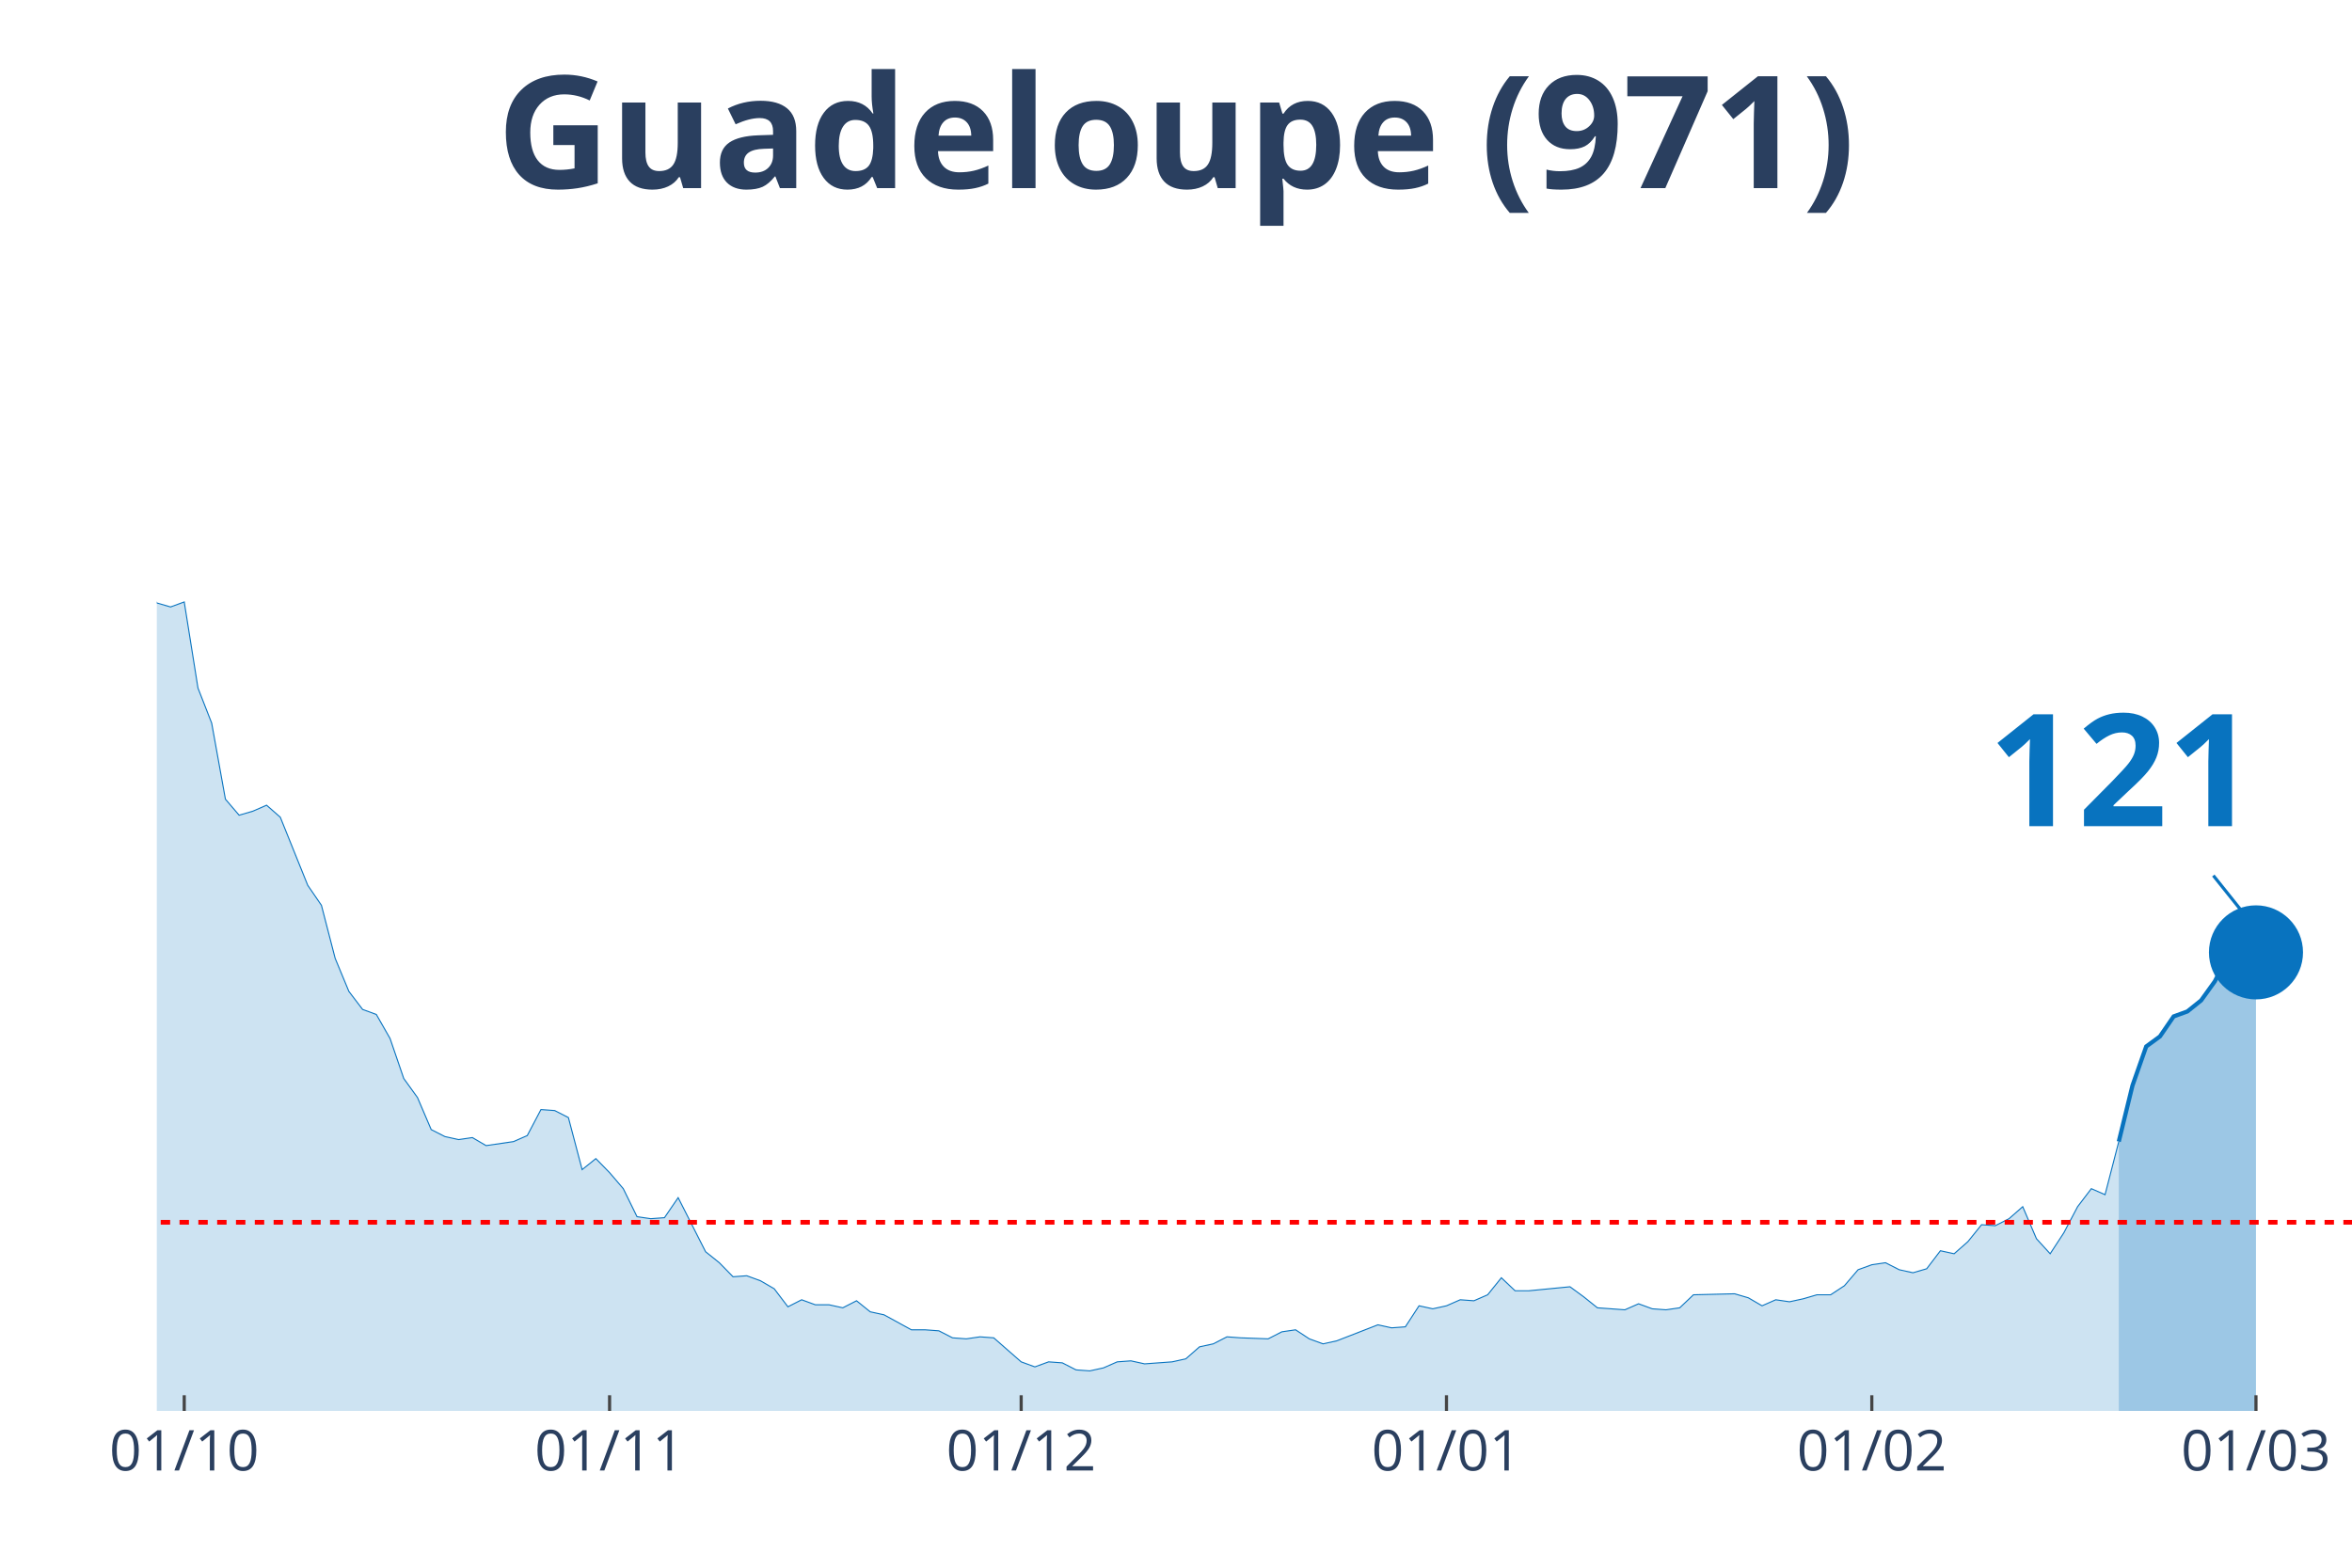
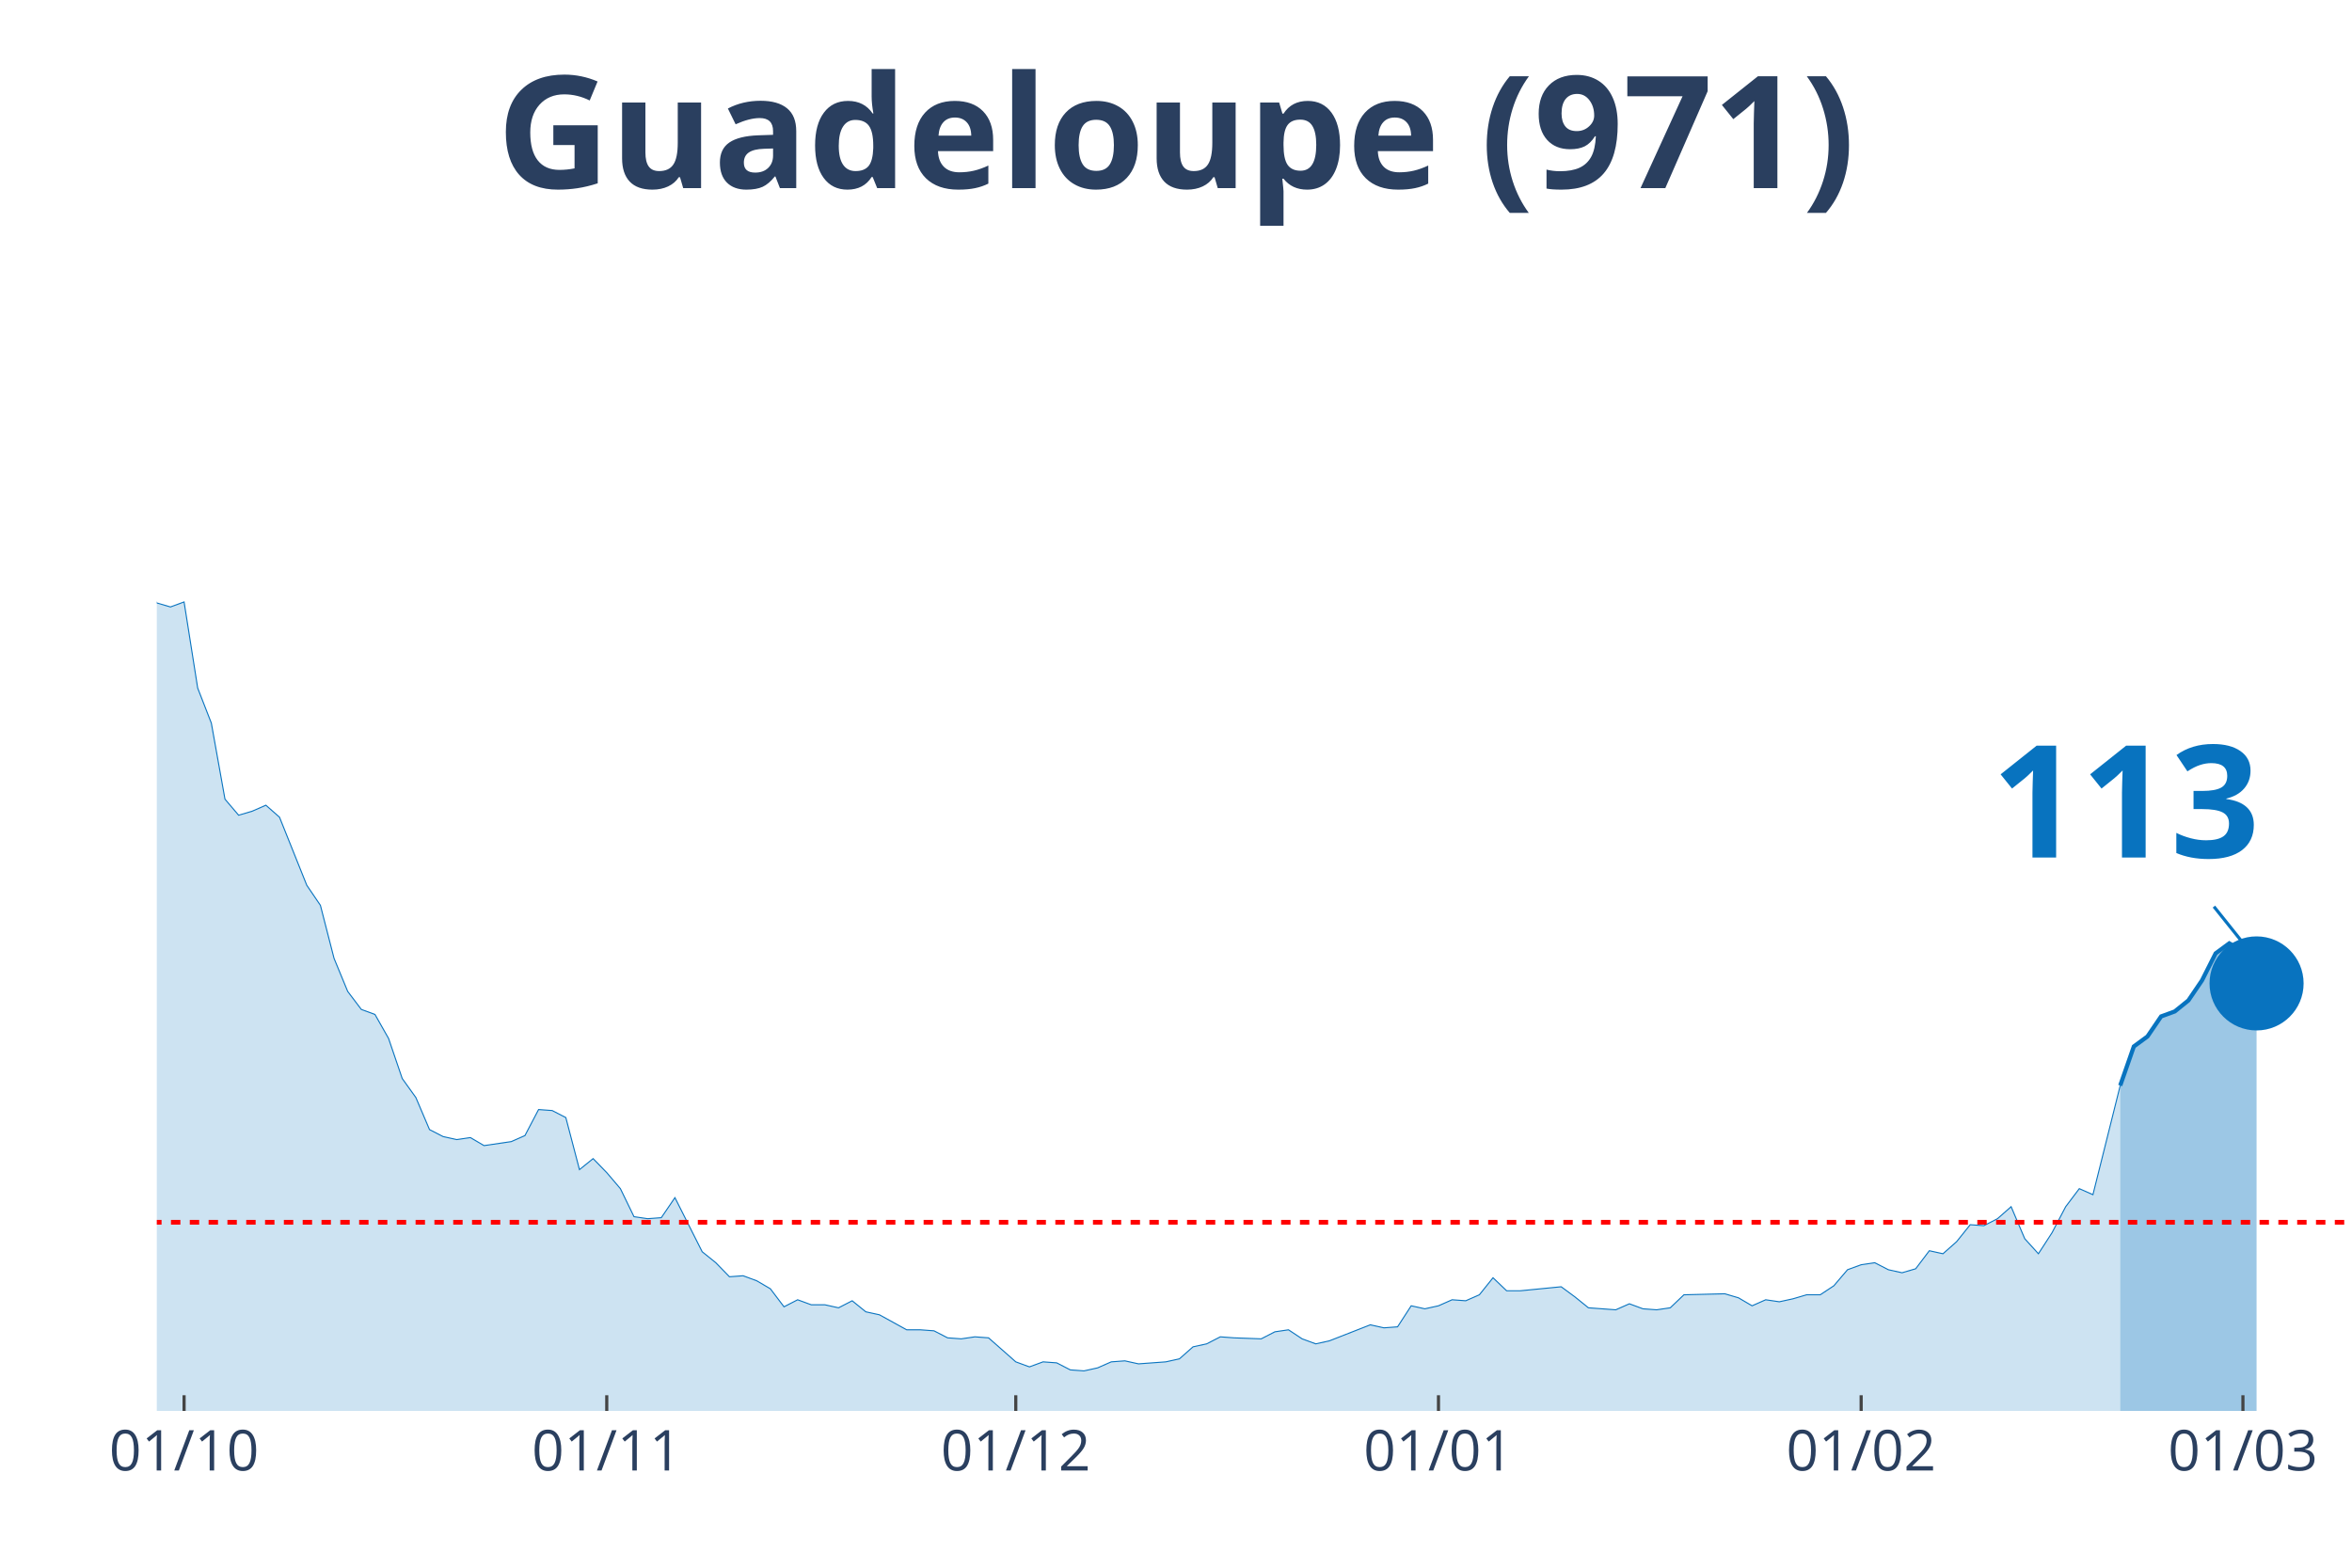
<svg xmlns="http://www.w3.org/2000/svg" class="main-svg" width="1125" height="750" style="" viewBox="0 0 750 500">
  <rect x="0" y="0" width="750" height="500" style="fill: rgb(0, 0, 0); fill-opacity: 0;" />
-   <defs id="defs-231728">
+   <defs id="defs-2b5ef8">
    <g class="clips">
-       <clipPath id="clip231728xyplot" class="plotclip">
+       <clipPath id="clip2b5ef8xyplot" class="plotclip">
        <rect width="700" height="380" />
      </clipPath>
-       <clipPath class="axesclip" id="clip231728x">
+       <clipPath class="axesclip" id="clip2b5ef8x">
        <rect x="50" y="0" width="700" height="500" />
      </clipPath>
-       <clipPath class="axesclip" id="clip231728y">
+       <clipPath class="axesclip" id="clip2b5ef8y">
        <rect x="0" y="70" width="750" height="380" />
      </clipPath>
-       <clipPath class="axesclip" id="clip231728xy">
+       <clipPath class="axesclip" id="clip2b5ef8xy">
        <rect x="50" y="70" width="700" height="380" />
      </clipPath>
    </g>
    <g class="gradients" />
  </defs>
  <g class="bglayer">
    <rect class="bg" x="50" y="70" width="700" height="380" style="fill: rgb(0, 0, 0); fill-opacity: 0; stroke-width: 0;" />
  </g>
  <g class="layer-below">
    <g class="imagelayer" />
    <g class="shapelayer" />
  </g>
  <g class="cartesianlayer">
    <g class="subplot xy">
      <g class="layer-subplot">
        <g class="shapelayer" />
        <g class="imagelayer" />
      </g>
      <g class="gridlayer">
        <g class="x">
-           <path class="xgrid crisp" transform="translate(58.75,0)" d="M0,70v380" style="stroke: rgb(255, 255, 255); stroke-opacity: 1; stroke-width: 1px;" />
-           <path class="xgrid crisp" transform="translate(194.38,0)" d="M0,70v380" style="stroke: rgb(255, 255, 255); stroke-opacity: 1; stroke-width: 1px;" />
-           <path class="xgrid crisp" transform="translate(325.63,0)" d="M0,70v380" style="stroke: rgb(255, 255, 255); stroke-opacity: 1; stroke-width: 1px;" />
-           <path class="xgrid crisp" transform="translate(461.25,0)" d="M0,70v380" style="stroke: rgb(255, 255, 255); stroke-opacity: 1; stroke-width: 1px;" />
-           <path class="xgrid crisp" transform="translate(596.88,0)" d="M0,70v380" style="stroke: rgb(255, 255, 255); stroke-opacity: 1; stroke-width: 1px;" />
-           <path class="xgrid crisp" transform="translate(719.38,0)" d="M0,70v380" style="stroke: rgb(255, 255, 255); stroke-opacity: 1; stroke-width: 1px;" />
+           <path class="xgrid crisp" transform="translate(58.7,0)" d="M0,70v380" style="stroke: rgb(255, 255, 255); stroke-opacity: 1; stroke-width: 1px;" />
+           <path class="xgrid crisp" transform="translate(193.48,0)" d="M0,70v380" style="stroke: rgb(255, 255, 255); stroke-opacity: 1; stroke-width: 1px;" />
+           <path class="xgrid crisp" transform="translate(323.91,0)" d="M0,70v380" style="stroke: rgb(255, 255, 255); stroke-opacity: 1; stroke-width: 1px;" />
+           <path class="xgrid crisp" transform="translate(458.7,0)" d="M0,70v380" style="stroke: rgb(255, 255, 255); stroke-opacity: 1; stroke-width: 1px;" />
+           <path class="xgrid crisp" transform="translate(593.48,0)" d="M0,70v380" style="stroke: rgb(255, 255, 255); stroke-opacity: 1; stroke-width: 1px;" />
+           <path class="xgrid crisp" transform="translate(715.22,0)" d="M0,70v380" style="stroke: rgb(255, 255, 255); stroke-opacity: 1; stroke-width: 1px;" />
        </g>
        <g class="y" />
      </g>
      <g class="zerolinelayer" />
      <path class="xlines-below" />
      <path class="ylines-below" />
      <g class="overlines-below" />
      <g class="xaxislayer-below" />
      <g class="yaxislayer-below" />
      <g class="overaxes-below" />
-       <g class="plot" transform="translate(50, 70)" clip-path="url('#clip231728xyplot')">
+       <g class="plot" transform="translate(50, 70)" clip-path="url('#clip2b5ef8xyplot')">
        <g class="scatterlayer mlayer">
-           <g class="trace scatter trace85b2c9" style="stroke-miterlimit: 2;">
+           <g class="trace scatter trace41417e" style="stroke-miterlimit: 2;">
            <g class="fills">
              <g>
-                 <path class="js-fill" d="M625.63,380L-595,380L-595,380L-498.75,378.08L-494.37,378.08L-437.5,377.45L-433.12,376.81L-406.87,377.45L-402.5,378.08L-328.12,376.81L-323.75,377.45L-297.5,375.53L-293.12,367.23L-284.37,360.52L-280,361.48L-266.87,361.16L-262.5,366.91L-258.12,372.34L-253.75,372.02L-245,365.95L-240.62,364.99L-231.87,359.88L-227.5,349.03L-214.37,325.08L-210,324.12L-205.62,322.84L-201.25,304.64L-188.12,273.03L-183.75,273.34L-175,273.34L-170.62,249.39L-157.5,183.93L-153.12,177.55L-148.75,173.71L-144.37,171.16L-140,146.25L-135.62,138.59L-131.25,120.39L-126.87,115.6L-122.5,98.99L-118.12,98.35L-113.75,99.31L-109.37,108.25L-105,90.37L-100.62,93.88L-96.25,78.24L-91.87,84.94L-87.5,75.68L-83.12,72.17L-78.75,55.56L-74.37,52.69L-70,35.13L-65.62,27.14L-61.25,15.33L-56.87,22.35L-52.5,17.88L-48.12,3.51L-43.75,0L-39.37,19.8L-35,31.29L-30.62,32.57L-26.25,31.61L-21.87,38L-13.12,91.33L-8.75,95.48L0,122.3L4.38,123.58L8.75,121.98L13.13,149.45L17.5,160.62L21.88,184.89L26.25,190L30.63,188.72L35,186.81L39.38,190.64L48.13,212.35L52.5,218.74L56.88,235.66L61.25,246.2L65.63,251.95L70,253.55L74.38,261.21L78.75,273.98L83.13,280.05L87.5,290.27L91.88,292.5L96.25,293.46L100.63,292.82L105,295.38L113.75,294.1L118.13,292.18L122.5,283.88L126.88,284.2L131.25,286.44L135.63,303.04L140,299.53L144.38,304L148.75,309.11L153.13,318.05L157.5,318.69L161.88,318.37L166.25,311.98L170.63,320.61L175,329.23L179.38,332.74L183.75,337.21L188.13,336.89L192.5,338.49L196.88,341.04L201.25,346.79L205.63,344.55L210,346.15L214.38,346.15L218.75,347.11L223.13,344.87L227.5,348.39L231.88,349.34L240.63,354.13L245,354.13L249.38,354.45L253.75,356.69L258.13,357.01L262.5,356.37L266.88,356.69L271.25,360.52L275.63,364.35L280,365.95L284.38,364.35L288.75,364.67L293.13,366.91L297.5,367.23L301.88,366.27L306.25,364.35L310.63,364.03L315,364.99L323.75,364.35L328.13,363.39L332.5,359.56L336.88,358.61L341.25,356.37L345.63,356.69L354.38,357.01L358.75,354.77L363.13,354.13L367.5,357.01L371.88,358.61L376.25,357.65L389.38,352.54L393.75,353.5L398.13,353.18L402.5,346.47L406.88,347.43L411.25,346.47L415.63,344.55L420,344.87L424.38,342.96L428.75,337.53L433.13,341.68L437.5,341.68L450.63,340.4L455,343.6L459.38,347.11L463.75,347.43L468.13,347.75L472.5,345.83L476.88,347.43L481.25,347.75L485.63,347.11L490,342.96L503.13,342.64L507.5,343.92L511.88,346.47L516.25,344.55L520.63,345.19L525,344.24L529.38,342.96L533.75,342.96L538.13,340.08L542.5,334.97L546.88,333.38L551.25,332.74L555.63,334.97L560,335.93L564.38,334.66L568.75,328.91L573.13,329.87L577.5,326.03L581.88,320.61L586.25,320.92L590.63,318.69L595,314.86L599.38,325.08L603.75,329.87L608.13,323.16L612.5,314.86L616.88,309.11L621.25,311.03L625.63,294.1" style="fill: rgb(8, 115, 191); fill-opacity: 0.2; stroke-width: 0;" />
+                 <path class="js-fill" d="M626.09,380L-591.3,380L-591.3,380L-500,378.4L-495.65,378.08L-295.65,375.53L-291.3,367.23L-282.61,360.52L-278.26,361.48L-265.22,361.16L-260.87,366.91L-256.52,372.34L-252.17,372.02L-243.48,365.95L-239.13,364.99L-230.43,359.88L-226.09,349.03L-213.04,325.08L-208.7,324.12L-204.35,322.84L-200,304.64L-186.96,273.03L-182.61,273.34L-173.91,273.34L-169.57,249.39L-156.52,183.93L-152.17,177.55L-147.83,173.71L-143.48,171.16L-139.13,146.25L-134.78,138.59L-130.43,120.39L-126.09,115.6L-121.74,98.99L-117.39,98.35L-113.04,99.31L-108.7,108.25L-104.35,90.37L-100,93.88L-95.65,78.24L-91.3,84.94L-86.96,75.68L-82.61,72.17L-78.26,55.56L-73.91,52.69L-69.57,35.13L-65.22,27.14L-60.87,15.33L-56.52,22.35L-52.17,17.88L-47.83,3.51L-43.48,0L-39.13,19.8L-34.78,31.29L-30.43,32.57L-26.09,31.61L-21.74,38L-13.04,91.33L-8.7,95.48L0,122.3L4.35,123.58L8.7,121.98L13.04,149.45L17.39,160.62L21.74,184.89L26.09,190L30.43,188.72L34.78,186.81L39.13,190.64L47.83,212.35L52.17,218.74L56.52,235.66L60.87,246.2L65.22,251.95L69.57,253.55L73.91,261.21L78.26,273.98L82.61,280.05L86.96,290.27L91.3,292.5L95.65,293.46L100,292.82L104.35,295.38L113.04,294.1L117.39,292.18L121.74,283.88L126.09,284.2L130.43,286.44L134.78,303.04L139.13,299.53L143.48,304L147.83,309.11L152.17,318.05L156.52,318.69L160.87,318.37L165.22,311.98L169.57,320.61L173.91,329.23L178.26,332.74L182.61,337.21L186.96,336.89L191.3,338.49L195.65,341.04L200,346.79L204.35,344.55L208.7,346.15L213.04,346.15L217.39,347.11L221.74,344.87L226.09,348.39L230.43,349.34L239.13,354.13L243.48,354.13L247.83,354.45L252.17,356.69L256.52,357.01L260.87,356.37L265.22,356.69L269.57,360.52L273.91,364.35L278.26,365.95L282.61,364.35L286.96,364.67L291.3,366.91L295.65,367.23L300,366.27L304.35,364.35L308.7,364.03L313.04,364.99L321.74,364.35L326.09,363.39L330.43,359.56L334.78,358.61L339.13,356.37L343.48,356.69L352.17,357.01L356.52,354.77L360.87,354.13L365.22,357.01L369.57,358.61L373.91,357.65L386.96,352.54L391.3,353.5L395.65,353.18L400,346.47L404.35,347.43L408.7,346.47L413.04,344.55L417.39,344.87L421.74,342.96L426.09,337.53L430.43,341.68L434.78,341.68L447.83,340.4L452.17,343.6L456.52,347.11L460.87,347.43L465.22,347.75L469.57,345.83L473.91,347.43L478.26,347.75L482.61,347.11L486.96,342.96L500,342.64L504.35,343.92L508.7,346.47L513.04,344.55L517.39,345.19L521.74,344.24L526.09,342.96L530.43,342.96L534.78,340.08L539.13,334.97L543.48,333.38L547.83,332.74L552.17,334.97L556.52,335.93L560.87,334.66L565.22,328.91L569.57,329.87L573.91,326.03L578.26,320.61L582.61,320.92L586.96,318.69L591.3,314.86L595.65,325.08L600,329.87L604.35,323.16L608.7,314.86L613.04,309.11L617.39,311.03L626.09,276.22" style="fill: rgb(8, 115, 191); fill-opacity: 0.2; stroke-width: 0;" />
              </g>
            </g>
            <g class="errorbars" />
            <g class="lines">
-               <path class="js-line" d="M-595,380L-498.75,378.08L-494.37,378.08L-437.5,377.45L-433.12,376.81L-406.87,377.45L-402.5,378.08L-328.12,376.81L-323.75,377.45L-297.5,375.53L-293.12,367.23L-284.37,360.52L-280,361.48L-266.87,361.16L-262.5,366.91L-258.12,372.34L-253.75,372.02L-245,365.95L-240.62,364.99L-231.87,359.88L-227.5,349.03L-214.37,325.08L-210,324.12L-205.62,322.84L-201.25,304.64L-188.12,273.03L-183.75,273.34L-175,273.34L-170.62,249.39L-157.5,183.93L-153.12,177.55L-148.75,173.71L-144.37,171.16L-140,146.25L-135.62,138.59L-131.25,120.39L-126.87,115.6L-122.5,98.99L-118.12,98.35L-113.75,99.31L-109.37,108.25L-105,90.37L-100.62,93.88L-96.25,78.24L-91.87,84.94L-87.5,75.68L-83.12,72.17L-78.75,55.56L-74.37,52.69L-70,35.13L-65.62,27.14L-61.25,15.33L-56.87,22.35L-52.5,17.88L-48.12,3.51L-43.75,0L-39.37,19.8L-35,31.29L-30.62,32.57L-26.25,31.61L-21.87,38L-13.12,91.33L-8.75,95.48L0,122.3L4.38,123.58L8.75,121.98L13.13,149.45L17.5,160.62L21.88,184.89L26.25,190L30.63,188.72L35,186.81L39.38,190.64L48.13,212.35L52.5,218.74L56.88,235.66L61.25,246.2L65.63,251.95L70,253.55L74.38,261.21L78.75,273.98L83.13,280.05L87.5,290.27L91.88,292.5L96.25,293.46L100.63,292.82L105,295.38L113.75,294.1L118.13,292.18L122.5,283.88L126.88,284.2L131.25,286.44L135.63,303.04L140,299.53L144.38,304L148.75,309.11L153.13,318.05L157.5,318.69L161.88,318.37L166.25,311.98L170.63,320.61L175,329.23L179.38,332.74L183.75,337.21L188.13,336.89L192.5,338.49L196.88,341.04L201.25,346.79L205.63,344.55L210,346.15L214.38,346.15L218.75,347.11L223.13,344.87L227.5,348.39L231.88,349.34L240.63,354.13L245,354.13L249.38,354.45L253.75,356.69L258.13,357.01L262.5,356.37L266.88,356.69L271.25,360.52L275.63,364.35L280,365.95L284.38,364.35L288.75,364.67L293.13,366.91L297.5,367.23L301.88,366.27L306.25,364.35L310.63,364.03L315,364.99L323.75,364.35L328.13,363.39L332.5,359.56L336.88,358.61L341.25,356.37L345.63,356.69L354.38,357.01L358.75,354.77L363.13,354.13L367.5,357.01L371.88,358.61L376.25,357.65L389.38,352.54L393.75,353.5L398.13,353.18L402.5,346.47L406.88,347.43L411.25,346.47L415.63,344.55L420,344.87L424.38,342.96L428.75,337.53L433.13,341.68L437.5,341.68L450.63,340.4L455,343.6L459.38,347.11L463.75,347.43L468.13,347.75L472.5,345.83L476.88,347.43L481.25,347.75L485.63,347.11L490,342.96L503.13,342.64L507.5,343.92L511.88,346.47L516.25,344.55L520.63,345.19L525,344.24L529.38,342.96L533.75,342.96L538.13,340.08L542.5,334.97L546.88,333.38L551.25,332.74L555.63,334.97L560,335.93L564.38,334.66L568.75,328.91L573.13,329.87L577.5,326.03L581.88,320.61L586.25,320.92L590.63,318.69L595,314.86L599.38,325.08L603.75,329.87L608.13,323.16L612.5,314.86L616.88,309.11L621.25,311.03L625.63,294.1" style="vector-effect: non-scaling-stroke; fill: none; stroke: rgb(8, 115, 191); stroke-opacity: 1; stroke-width: 0.5px; opacity: 1;" />
+               <path class="js-line" d="M-591.3,380L-500,378.4L-495.65,378.08L-295.65,375.53L-291.3,367.23L-282.61,360.52L-278.26,361.48L-265.22,361.16L-260.87,366.91L-256.52,372.34L-252.17,372.02L-243.48,365.95L-239.13,364.99L-230.43,359.88L-226.09,349.03L-213.04,325.08L-208.7,324.12L-204.35,322.84L-200,304.64L-186.96,273.03L-182.61,273.34L-173.91,273.34L-169.57,249.39L-156.52,183.93L-152.17,177.55L-147.83,173.71L-143.48,171.16L-139.13,146.25L-134.78,138.59L-130.43,120.39L-126.09,115.6L-121.74,98.99L-117.39,98.35L-113.04,99.31L-108.7,108.25L-104.35,90.37L-100,93.88L-95.65,78.24L-91.3,84.94L-86.96,75.68L-82.61,72.17L-78.26,55.56L-73.91,52.69L-69.57,35.13L-65.22,27.14L-60.87,15.33L-56.52,22.35L-52.17,17.88L-47.83,3.51L-43.48,0L-39.13,19.8L-34.78,31.29L-30.43,32.57L-26.09,31.61L-21.74,38L-13.04,91.33L-8.7,95.48L0,122.3L4.35,123.58L8.7,121.98L13.04,149.45L17.39,160.62L21.74,184.89L26.09,190L30.43,188.72L34.78,186.81L39.13,190.64L47.83,212.35L52.17,218.74L56.52,235.66L60.87,246.2L65.22,251.95L69.57,253.55L73.91,261.21L78.26,273.98L82.61,280.05L86.96,290.27L91.3,292.5L95.65,293.46L100,292.82L104.35,295.38L113.04,294.1L117.39,292.18L121.74,283.88L126.09,284.2L130.43,286.44L134.78,303.04L139.13,299.53L143.48,304L147.83,309.11L152.17,318.05L156.52,318.69L160.87,318.37L165.22,311.98L169.57,320.61L173.91,329.23L178.26,332.74L182.61,337.21L186.96,336.89L191.3,338.49L195.65,341.04L200,346.79L204.35,344.55L208.7,346.15L213.04,346.15L217.39,347.11L221.74,344.87L226.09,348.39L230.43,349.34L239.13,354.13L243.48,354.13L247.83,354.45L252.17,356.69L256.52,357.01L260.87,356.37L265.22,356.69L269.57,360.52L273.91,364.35L278.26,365.95L282.61,364.35L286.96,364.67L291.3,366.91L295.65,367.23L300,366.27L304.35,364.35L308.7,364.03L313.04,364.99L321.74,364.35L326.09,363.39L330.43,359.56L334.78,358.61L339.13,356.37L343.48,356.69L352.17,357.01L356.52,354.77L360.87,354.13L365.22,357.01L369.57,358.61L373.91,357.65L386.96,352.54L391.3,353.5L395.65,353.18L400,346.47L404.35,347.43L408.7,346.47L413.04,344.55L417.39,344.87L421.74,342.96L426.09,337.53L430.43,341.68L434.78,341.68L447.83,340.4L452.17,343.6L456.52,347.11L460.87,347.43L465.22,347.75L469.57,345.83L473.91,347.43L478.26,347.75L482.61,347.11L486.96,342.96L500,342.64L504.35,343.92L508.7,346.47L513.04,344.55L517.39,345.19L521.74,344.24L526.09,342.96L530.43,342.96L534.78,340.08L539.13,334.97L543.48,333.38L547.83,332.74L552.17,334.97L556.52,335.93L560.87,334.66L565.22,328.91L569.57,329.87L573.91,326.03L578.26,320.61L582.61,320.92L586.96,318.69L591.3,314.86L595.65,325.08L600,329.87L604.35,323.16L608.7,314.86L613.04,309.11L617.39,311.03L626.09,276.22" style="vector-effect: non-scaling-stroke; fill: none; stroke: rgb(8, 115, 191); stroke-opacity: 1; stroke-width: 0.5px; opacity: 1;" />
            </g>
            <g class="points" />
            <g class="text" />
          </g>
-           <g class="trace scatter trace00f240" style="stroke-miterlimit: 2;">
+           <g class="trace scatter trace13ae5a" style="stroke-miterlimit: 2;">
            <g class="fills">
              <g>
-                 <path class="js-fill" d="M669.38,380L625.63,380L625.63,294.1L630,276.22L634.38,263.76L638.75,260.57L643.13,254.18L647.5,252.59L651.88,249.08L656.25,243.01L660.63,234.39L665,231.19L669.38,233.75" style="fill: rgb(8, 115, 191); fill-opacity: 0.4; stroke-width: 0;" />
+                 <path class="js-fill" d="M669.57,380L626.09,380L626.09,276.22L630.43,263.76L634.78,260.57L639.13,254.18L643.48,252.59L647.83,249.08L652.17,242.69L656.52,234.07L660.87,230.87L665.22,233.43L669.57,243.65" style="fill: rgb(8, 115, 191); fill-opacity: 0.4; stroke-width: 0;" />
              </g>
            </g>
            <g class="errorbars" />
            <g class="lines">
-               <path class="js-line" d="M625.63,294.1L630,276.22L634.38,263.76L638.75,260.57L643.13,254.18L647.5,252.59L651.88,249.08L656.25,243.01L660.63,234.39L665,231.19L669.38,233.75" style="vector-effect: non-scaling-stroke; fill: none; stroke: rgb(8, 115, 191); stroke-opacity: 1; stroke-width: 2px; opacity: 1;" />
+               <path class="js-line" d="M626.09,276.22L630.43,263.76L634.78,260.57L639.13,254.18L643.48,252.59L647.83,249.08L652.17,242.69L656.52,234.07L660.87,230.87L665.22,233.43L669.57,243.65" style="vector-effect: non-scaling-stroke; fill: none; stroke: rgb(8, 115, 191); stroke-opacity: 1; stroke-width: 2px; opacity: 1;" />
            </g>
            <g class="points" />
            <g class="text" />
          </g>
-           <g class="trace scatter tracee552bf" style="stroke-miterlimit: 2; opacity: 1;">
+           <g class="trace scatter traceccee36" style="stroke-miterlimit: 2; opacity: 1;">
            <g class="fills" />
            <g class="errorbars" />
            <g class="lines" />
            <g class="points">
-               <path class="point" transform="translate(669.38,233.75)" d="M15,0A15,15 0 1,1 0,-15A15,15 0 0,1 15,0Z" style="opacity: 1; stroke-width: 0px; fill: rgb(8, 115, 191); fill-opacity: 1;" />
+               <path class="point" transform="translate(669.57,243.65)" d="M15,0A15,15 0 1,1 0,-15A15,15 0 0,1 15,0Z" style="opacity: 1; stroke-width: 0px; fill: rgb(8, 115, 191); fill-opacity: 1;" />
            </g>
            <g class="text" />
          </g>
        </g>
      </g>
      <g class="overplot" />
      <path class="xlines-above crisp" style="fill: none; stroke-width: 1px; stroke: rgb(0, 0, 0); stroke-opacity: 0;" d="" />
      <path class="ylines-above crisp" style="fill: none;" d="M0,0" />
      <g class="overlines-above" />
      <g class="xaxislayer-above">
-         <path class="xtick ticks crisp" d="M0,450v-5" transform="translate(58.75,0)" style="stroke: rgb(68, 68, 68); stroke-opacity: 1; stroke-width: 1px;" />
-         <path class="xtick ticks crisp" d="M0,450v-5" transform="translate(194.38,0)" style="stroke: rgb(68, 68, 68); stroke-opacity: 1; stroke-width: 1px;" />
-         <path class="xtick ticks crisp" d="M0,450v-5" transform="translate(325.63,0)" style="stroke: rgb(68, 68, 68); stroke-opacity: 1; stroke-width: 1px;" />
-         <path class="xtick ticks crisp" d="M0,450v-5" transform="translate(461.25,0)" style="stroke: rgb(68, 68, 68); stroke-opacity: 1; stroke-width: 1px;" />
-         <path class="xtick ticks crisp" d="M0,450v-5" transform="translate(596.88,0)" style="stroke: rgb(68, 68, 68); stroke-opacity: 1; stroke-width: 1px;" />
-         <path class="xtick ticks crisp" d="M0,450v-5" transform="translate(719.38,0)" style="stroke: rgb(68, 68, 68); stroke-opacity: 1; stroke-width: 1px;" />
+         <path class="xtick ticks crisp" d="M0,450v-5" transform="translate(58.7,0)" style="stroke: rgb(68, 68, 68); stroke-opacity: 1; stroke-width: 1px;" />
+         <path class="xtick ticks crisp" d="M0,450v-5" transform="translate(193.48,0)" style="stroke: rgb(68, 68, 68); stroke-opacity: 1; stroke-width: 1px;" />
+         <path class="xtick ticks crisp" d="M0,450v-5" transform="translate(323.91,0)" style="stroke: rgb(68, 68, 68); stroke-opacity: 1; stroke-width: 1px;" />
+         <path class="xtick ticks crisp" d="M0,450v-5" transform="translate(458.7,0)" style="stroke: rgb(68, 68, 68); stroke-opacity: 1; stroke-width: 1px;" />
+         <path class="xtick ticks crisp" d="M0,450v-5" transform="translate(593.48,0)" style="stroke: rgb(68, 68, 68); stroke-opacity: 1; stroke-width: 1px;" />
+         <path class="xtick ticks crisp" d="M0,450v-5" transform="translate(715.22,0)" style="stroke: rgb(68, 68, 68); stroke-opacity: 1; stroke-width: 1px;" />
        <g class="xtick">
-           <text text-anchor="middle" x="0" y="469" transform="translate(58.75,0)" style="font-family: 'Open Sans', verdana, arial, sans-serif; font-size: 18px; fill: rgb(42, 63, 95); fill-opacity: 1; white-space: pre;">01/10</text>
+           <text text-anchor="middle" x="0" y="469" transform="translate(58.7,0)" style="font-family: 'Open Sans', verdana, arial, sans-serif; font-size: 18px; fill: rgb(42, 63, 95); fill-opacity: 1; white-space: pre;">01/10</text>
        </g>
        <g class="xtick">
-           <text text-anchor="middle" x="0" y="469" transform="translate(194.38,0)" style="font-family: 'Open Sans', verdana, arial, sans-serif; font-size: 18px; fill: rgb(42, 63, 95); fill-opacity: 1; white-space: pre;">01/11</text>
+           <text text-anchor="middle" x="0" y="469" transform="translate(193.48,0)" style="font-family: 'Open Sans', verdana, arial, sans-serif; font-size: 18px; fill: rgb(42, 63, 95); fill-opacity: 1; white-space: pre;">01/11</text>
        </g>
        <g class="xtick">
-           <text text-anchor="middle" x="0" y="469" transform="translate(325.63,0)" style="font-family: 'Open Sans', verdana, arial, sans-serif; font-size: 18px; fill: rgb(42, 63, 95); fill-opacity: 1; white-space: pre;">01/12</text>
+           <text text-anchor="middle" x="0" y="469" transform="translate(323.91,0)" style="font-family: 'Open Sans', verdana, arial, sans-serif; font-size: 18px; fill: rgb(42, 63, 95); fill-opacity: 1; white-space: pre;">01/12</text>
        </g>
        <g class="xtick">
-           <text text-anchor="middle" x="0" y="469" transform="translate(461.25,0)" style="font-family: 'Open Sans', verdana, arial, sans-serif; font-size: 18px; fill: rgb(42, 63, 95); fill-opacity: 1; white-space: pre;">01/01</text>
+           <text text-anchor="middle" x="0" y="469" transform="translate(458.7,0)" style="font-family: 'Open Sans', verdana, arial, sans-serif; font-size: 18px; fill: rgb(42, 63, 95); fill-opacity: 1; white-space: pre;">01/01</text>
        </g>
        <g class="xtick">
-           <text text-anchor="middle" x="0" y="469" transform="translate(596.88,0)" style="font-family: 'Open Sans', verdana, arial, sans-serif; font-size: 18px; fill: rgb(42, 63, 95); fill-opacity: 1; white-space: pre;">01/02</text>
+           <text text-anchor="middle" x="0" y="469" transform="translate(593.48,0)" style="font-family: 'Open Sans', verdana, arial, sans-serif; font-size: 18px; fill: rgb(42, 63, 95); fill-opacity: 1; white-space: pre;">01/02</text>
        </g>
        <g class="xtick">
-           <text text-anchor="middle" x="0" y="469" transform="translate(719.38,0)" style="font-family: 'Open Sans', verdana, arial, sans-serif; font-size: 18px; fill: rgb(42, 63, 95); fill-opacity: 1; white-space: pre;">01/03</text>
+           <text text-anchor="middle" x="0" y="469" transform="translate(715.22,0)" style="font-family: 'Open Sans', verdana, arial, sans-serif; font-size: 18px; fill: rgb(42, 63, 95); fill-opacity: 1; white-space: pre;">01/03</text>
        </g>
      </g>
      <g class="yaxislayer-above" />
      <g class="overaxes-above" />
    </g>
  </g>
  <g class="polarlayer" />
  <g class="ternarylayer" />
  <g class="geolayer" />
  <g class="funnelarealayer" />
  <g class="pielayer" />
  <g class="treemaplayer" />
  <g class="sunburstlayer" />
  <g class="glimages" />
-   <defs id="topdefs-231728">
+   <defs id="topdefs-2b5ef8">
    <g class="clips" />
  </defs>
  <g class="layer-above">
    <g class="imagelayer" />
    <g class="shapelayer">
-       <path data-index="0" fill-rule="evenodd" d="M-2408.75,389.83L789.38,389.83" clip-path="url('#clip231728xy')" style="opacity: 1; stroke: rgb(255, 0, 0); stroke-opacity: 1; fill: rgb(0, 0, 0); fill-opacity: 0; stroke-dasharray: 3px, 3px; stroke-width: 1.5px;" />
+       <path data-index="0" fill-rule="evenodd" d="M-2393.48,389.83L784.78,389.83" clip-path="url('#clip2b5ef8xy')" style="opacity: 1; stroke: rgb(255, 0, 0); stroke-opacity: 1; fill: rgb(0, 0, 0); fill-opacity: 0; stroke-dasharray: 3px, 3px; stroke-width: 1.5px;" />
    </g>
  </g>
  <g class="infolayer">
    <g class="g-gtitle">
      <text class="gtitle" x="375" y="25" text-anchor="middle" dy="0.7em" style="font-family: 'Open Sans', verdana, arial, sans-serif; font-size: 50px; fill: rgb(42, 63, 95); opacity: 1; font-weight: normal; white-space: pre;">
        <tspan style="font-weight:bold">Guadeloupe (971)</tspan>
      </text>
    </g>
    <g class="g-xtitle" />
    <g class="annotation" data-index="0" style="opacity: 1;">
-       <g class="annotation-text-g" transform="rotate(0,677.38,243.75)">
-         <g class="cursor-pointer" transform="translate(619, 208)">
+       <g class="annotation-text-g" transform="rotate(0,677.57,253.65)">
+         <g class="cursor-pointer" transform="translate(620, 218)">
          <rect class="bg" x="0.5" y="0.5" width="115" height="71" style="stroke-width: 1px; stroke: rgb(0, 0, 0); stroke-opacity: 0; fill: rgb(255, 255, 255); fill-opacity: 0.6;" />
          <text class="annotation-text" text-anchor="middle" x="57.812" y="55.5" style="font-family: 'Open Sans', verdana, arial, sans-serif; font-size: 50px; fill: rgb(8, 115, 191); fill-opacity: 1; white-space: pre;">
-             <tspan style="font-weight:bold">121 </tspan>
+             <tspan style="font-weight:bold">113 </tspan>
          </text>
        </g>
      </g>
      <g class="annotation-arrow-g" style="opacity: 1;">
-         <path d="M705.78,279.25L717.38,293.75" style="stroke-width: 1px; stroke: rgb(8, 115, 191); stroke-opacity: 1; stroke-dasharray: 0px, 0px, 18.569px, 18.569px;" />
+         <path d="M705.97,289.15L717.57,303.65" style="stroke-width: 1px; stroke: rgb(8, 115, 191); stroke-opacity: 1; stroke-dasharray: 0px, 0px, 18.569px, 18.569px;" />
      </g>
    </g>
  </g>
</svg>
